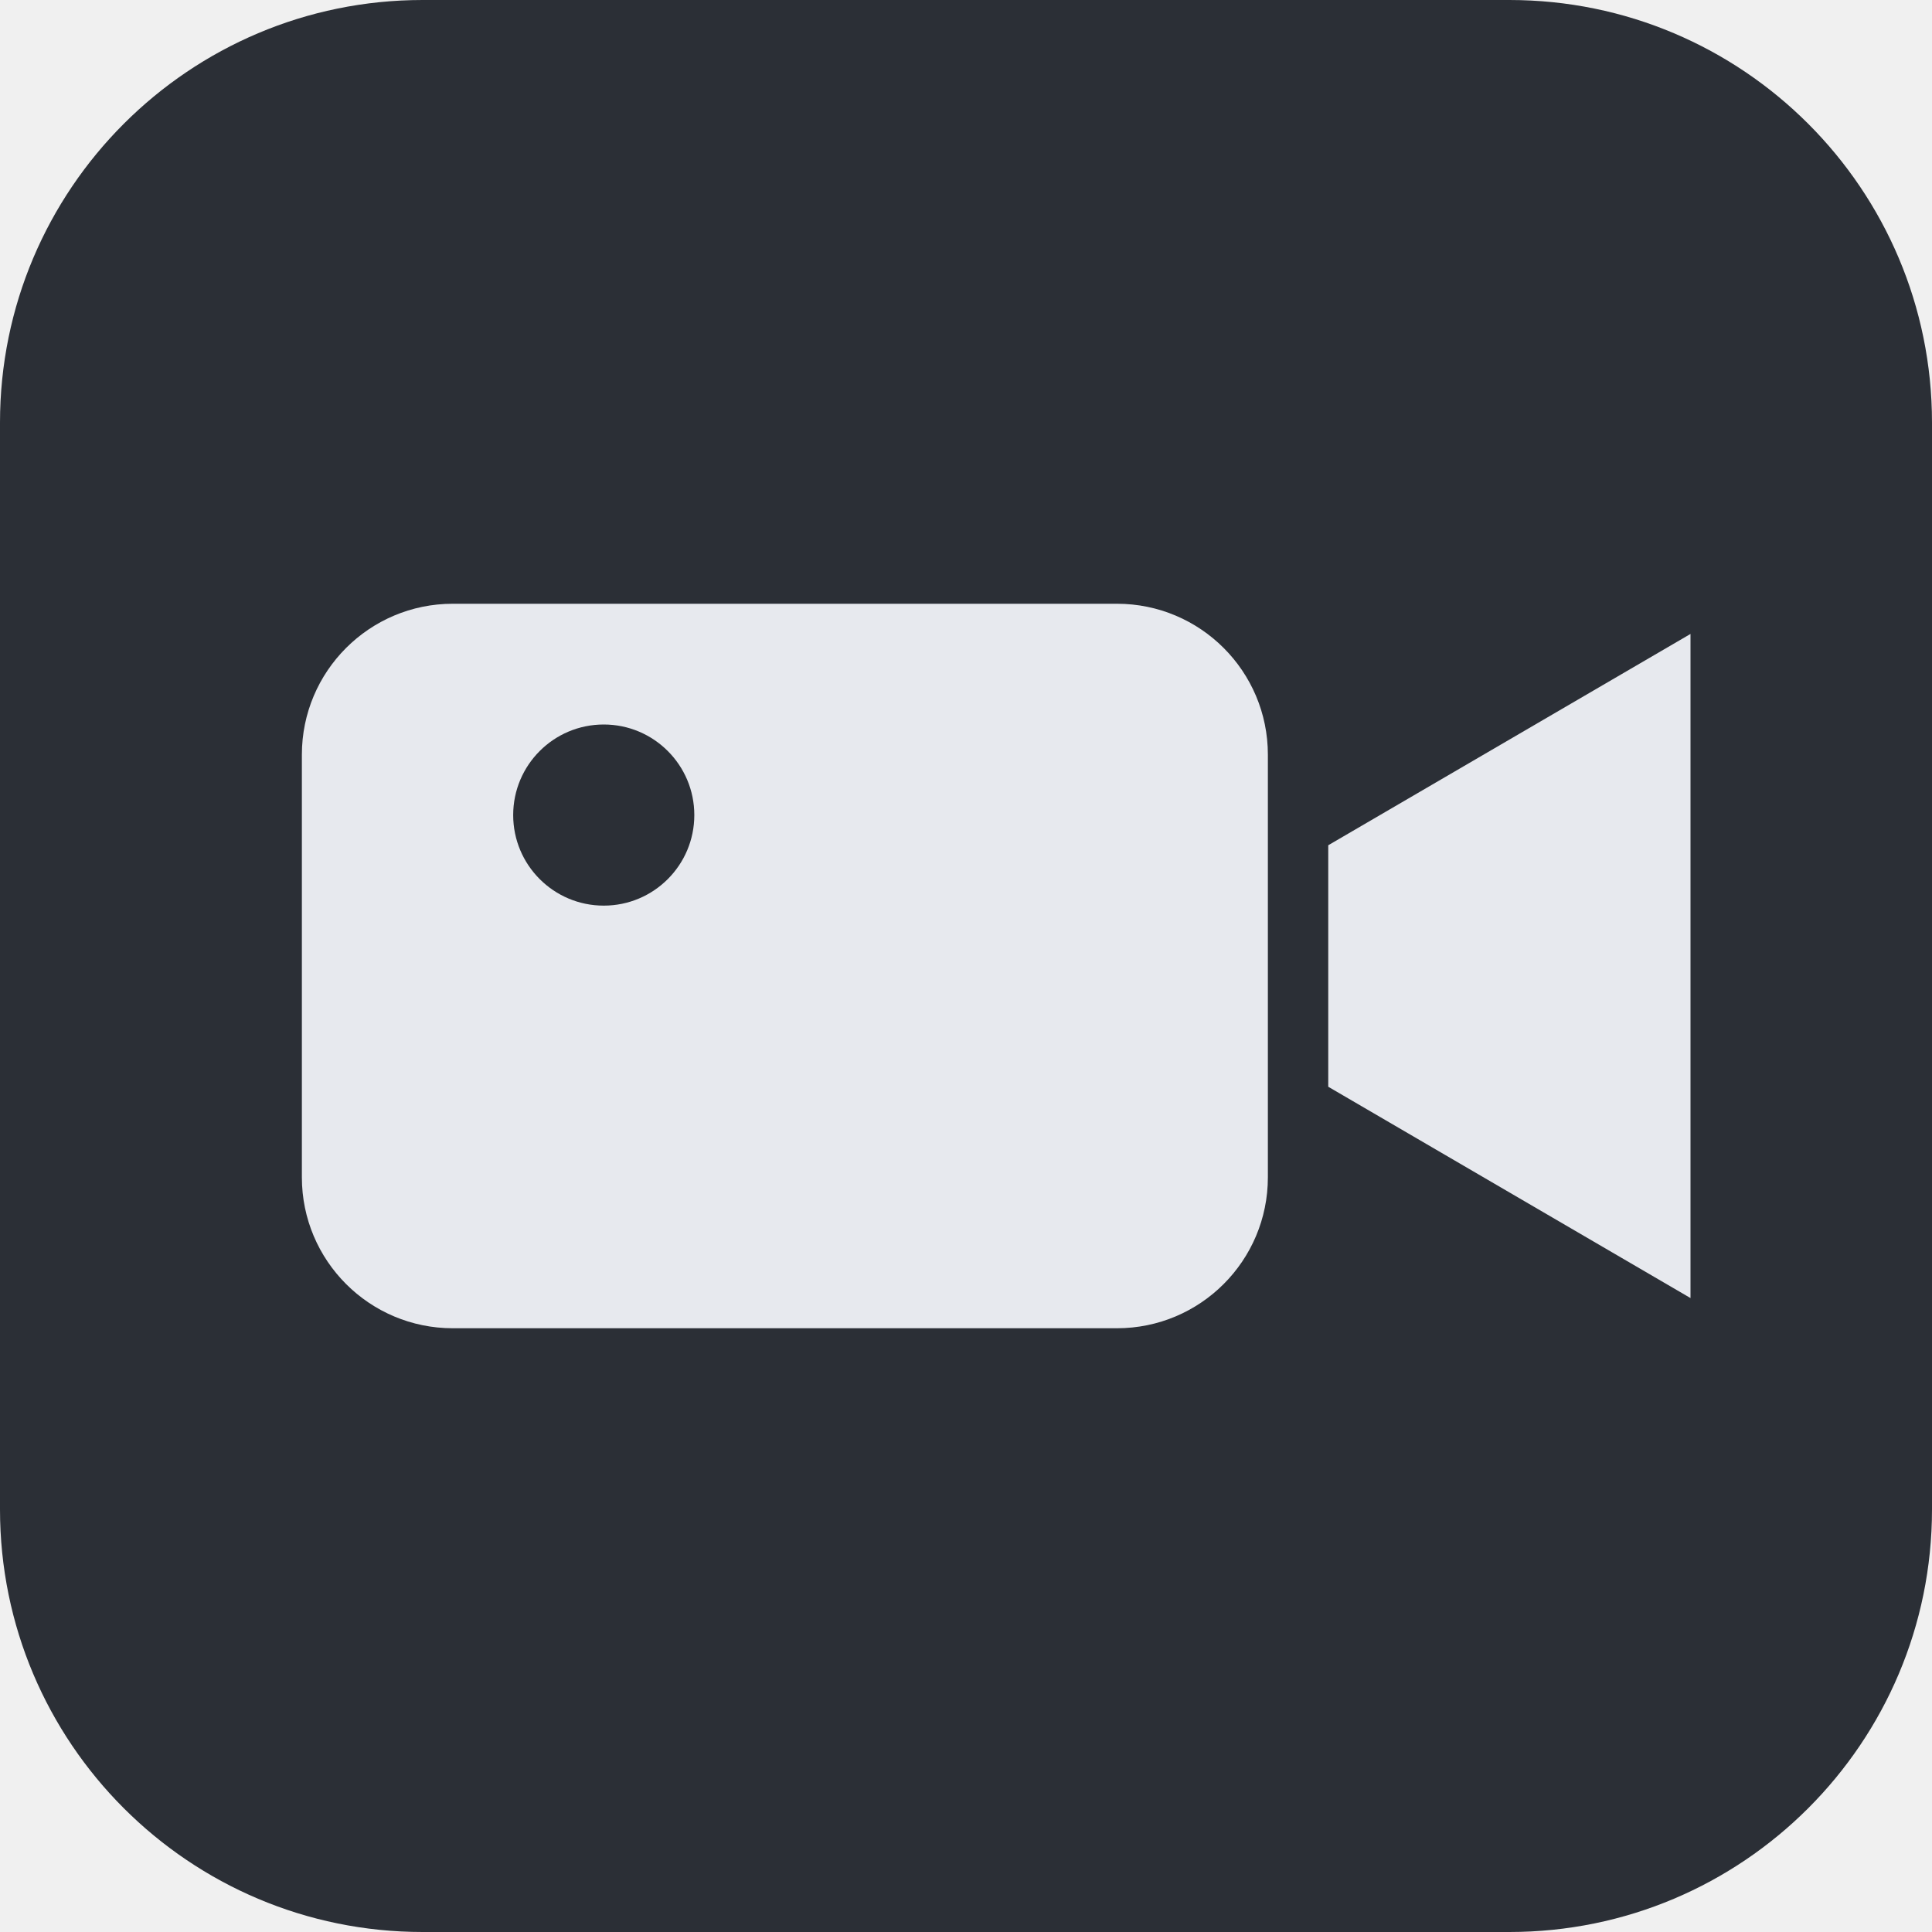
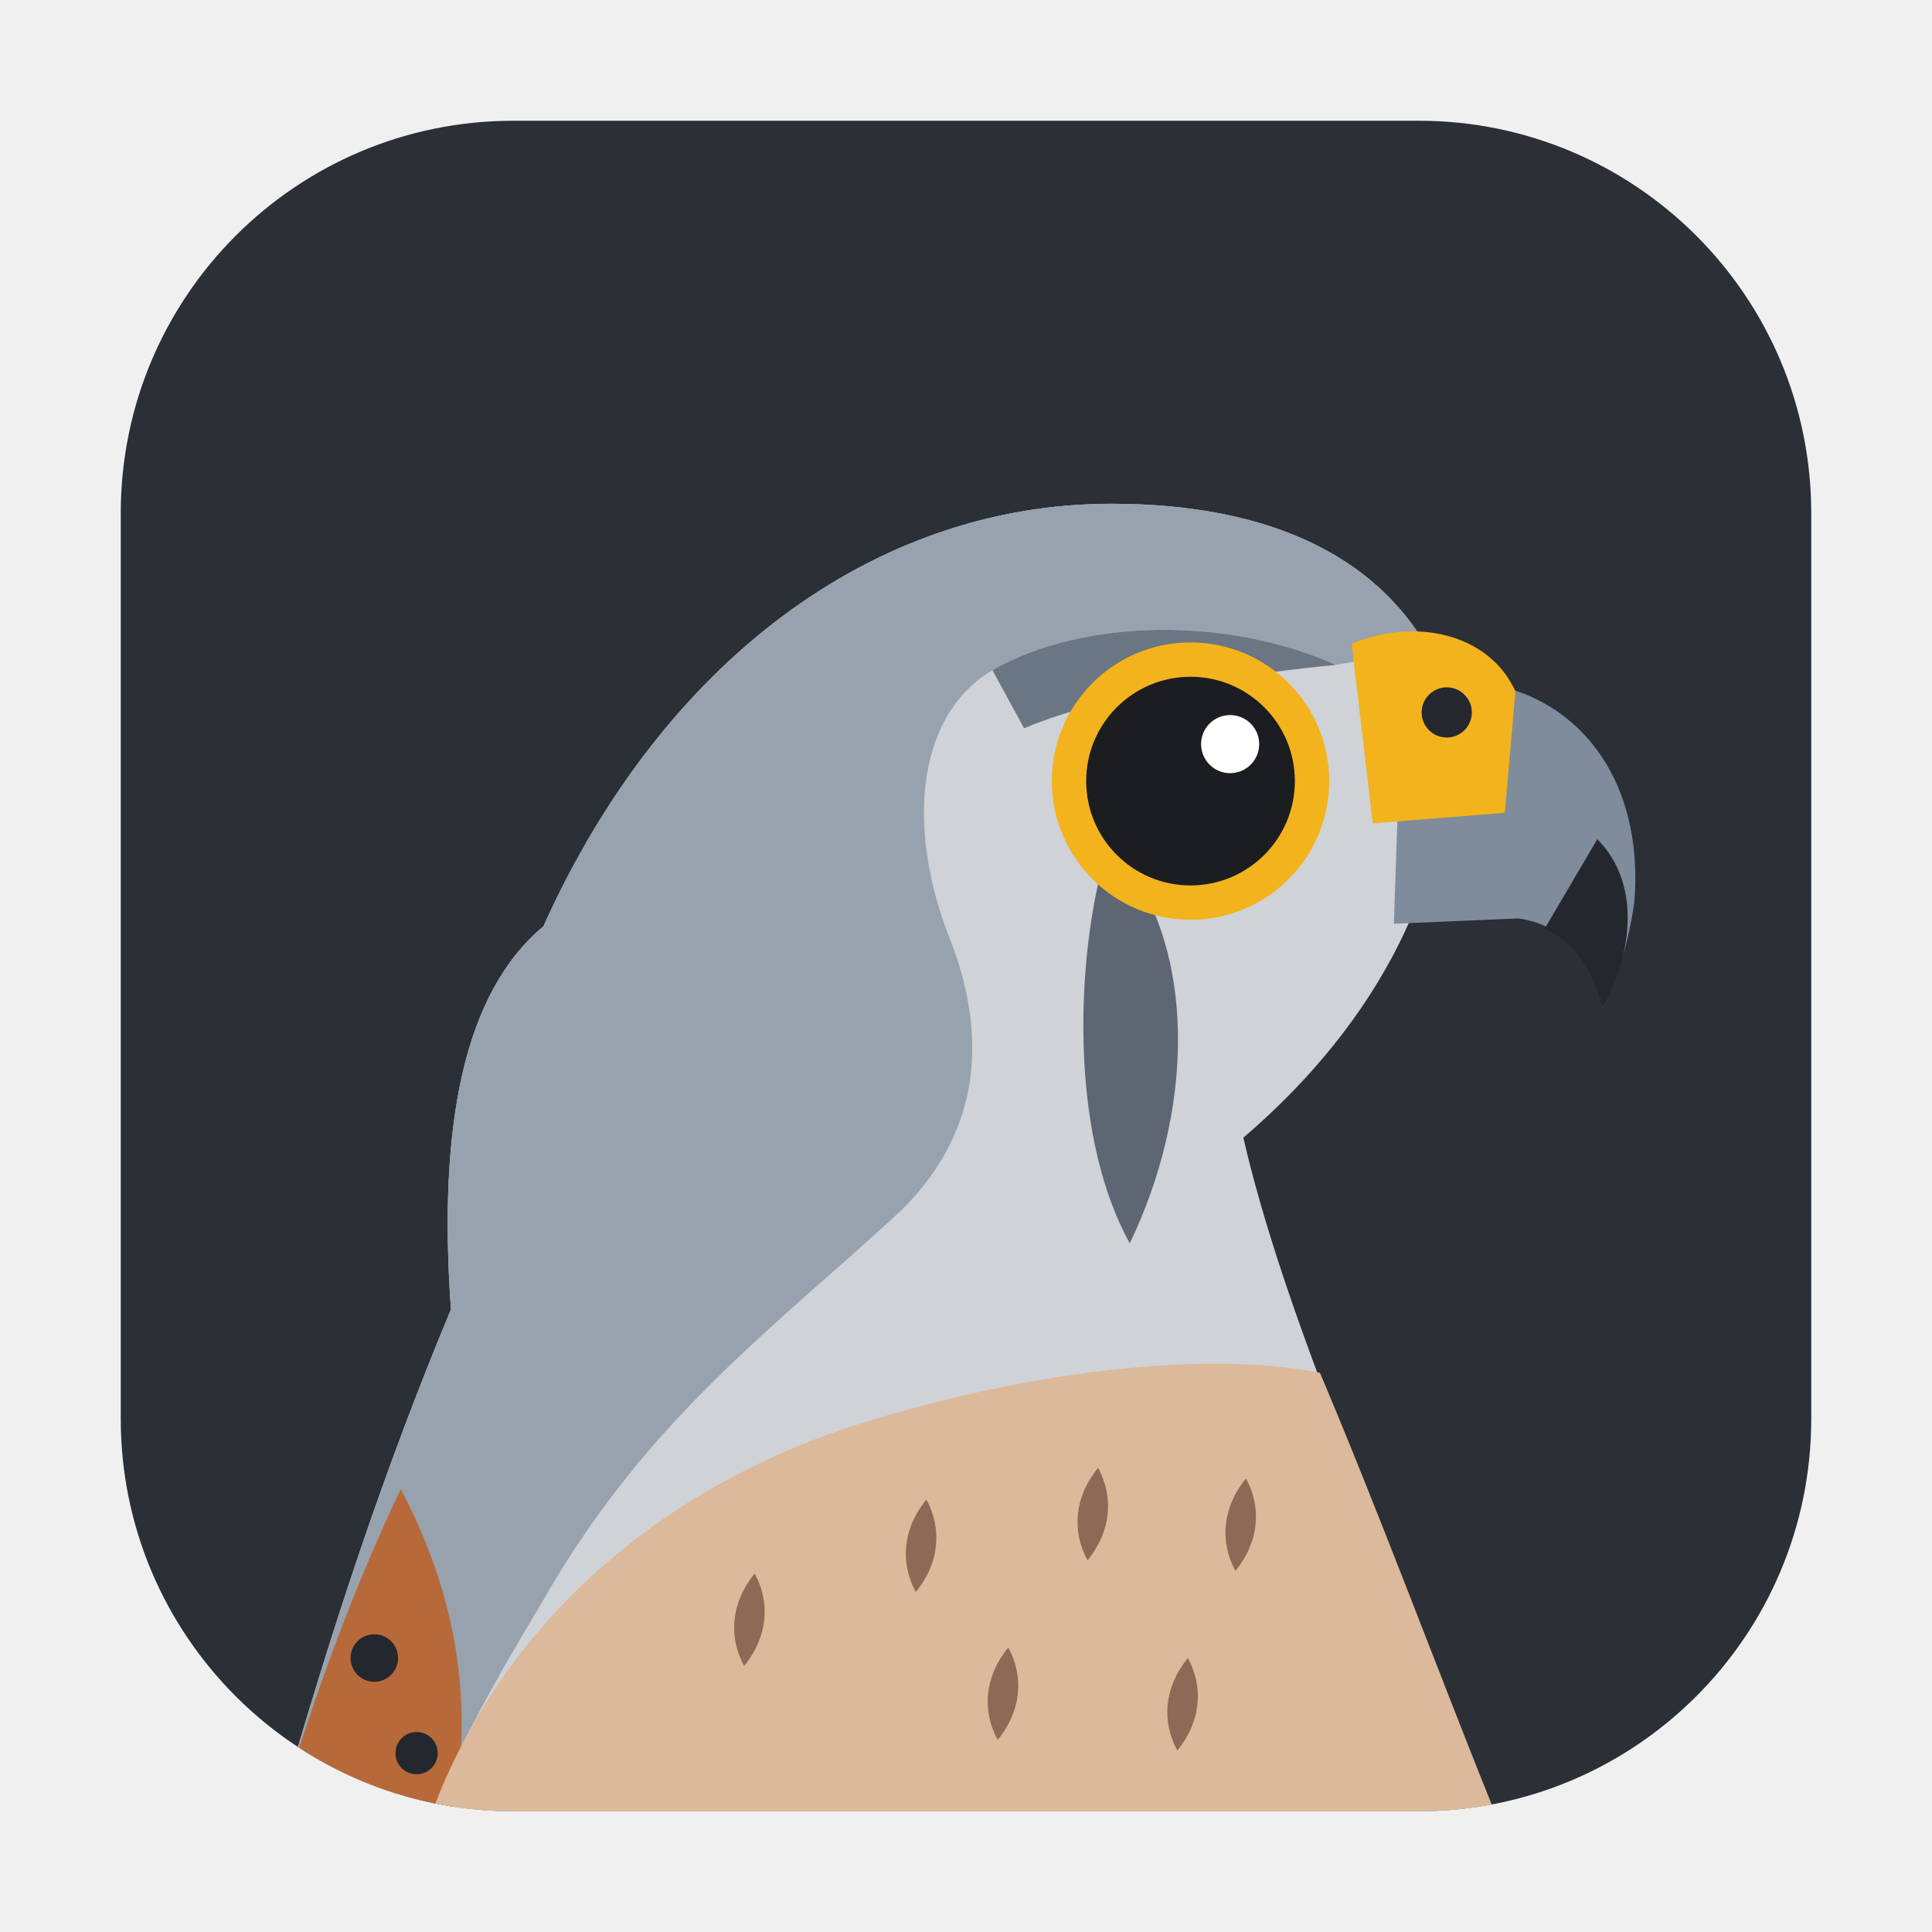
- <svg xmlns="http://www.w3.org/2000/svg" viewBox="0 0 64 64">
-   <rect width="64" height="64" rx="14" fill="#2b2f36" />
-   <rect x="10" y="20" width="32" height="24" rx="5" fill="#e7e9ee" />
-   <path d="M44 28 L56 21 V43 L44 36 Z" fill="#e7e9ee" />
-   <circle cx="20" cy="27" r="3" fill="#2b2f36" />
+ <svg xmlns="http://www.w3.org/2000/svg" viewBox="0 0 128 128">
+   <defs>
+     <clipPath id="tile">
+       <rect width="64" height="64" rx="14.86" />
+     </clipPath>
+   </defs>
+   <g transform="translate(8 8) scale(1.75)">
+     <rect width="64" height="64" rx="14.86" fill="#2b2f36" />
+     <g clip-path="url(#tile)">
+       <path fill="#cfd2d6" d="M6 64 C8 57 10 51 12.5 45 C12 38 13 33 16 30.5 C20.5 20.5 28.5 14.5 37.5 14.5 C43.5 14.5 47.5 16.5 49.5 20 L50 26.5 C49 31.5 46 35.5 42.5 38.5 C44 45 47.5 53 52 64 Z" />
+       <path fill="#97a2ae" d="M6 64 C8 57 10 51 12.5 45 C12 38 13 33 16 30.5 C20.5 20.5 28.5 14.5 37.5 14.5 C43.5 14.5 47.5 16.5 49.5 20 L46 20.6 C42 18.8 36.5 18.8 33 20.8 C30 22.6 29.8 27 31.4 31 C32.8 34.6 32.6 38.2 29.6 41.2 C25 45.5 20 49 16 56 C14.2 59 12.8 61.5 11.8 64 Z" />
+       <path fill="#b8693a" d="M6 64 C7.4 59.4 8.8 55.6 10.6 51.8 C12.6 55.6 13.4 59.6 12.6 64 Z" />
+       <circle cx="9.6" cy="58.2" r="0.9" fill="#24282e" />
+       <circle cx="11.2" cy="61.8" r="0.8" fill="#24282e" />
+       <path fill="#dcb99a" d="M11.8 64 C14.4 57 20.4 51.6 28.4 49.2 C35 47.2 41.4 46.6 45.4 47.4 C47.6 52.6 49.6 58 52 64 Z" />
+       <g fill="#8c6a55">
+         <path d="M24 55 c0.6 1.1 0.5 2.4 -0.4 3.5 c-0.6 -1.1 -0.5 -2.4 0.4 -3.5 Z" />
+         <path d="M30.5 52.2 c0.6 1.1 0.5 2.4 -0.4 3.5 c-0.6 -1.1 -0.5 -2.4 0.4 -3.5 Z" />
+         <path d="M37 51 c0.6 1.1 0.5 2.4 -0.4 3.5 c-0.6 -1.1 -0.5 -2.4 0.4 -3.5 Z" />
+         <path d="M42.6 51.4 c0.6 1.1 0.5 2.4 -0.4 3.5 c-0.6 -1.1 -0.5 -2.4 0.4 -3.5 Z" />
+         <path d="M33.6 57.8 c0.6 1.1 0.5 2.4 -0.4 3.5 c-0.6 -1.1 -0.5 -2.4 0.4 -3.5 Z" />
+         <path d="M40.4 58.2 c0.6 1.1 0.5 2.4 -0.4 3.5 c-0.6 -1.1 -0.5 -2.4 0.4 -3.5 Z" />
+       </g>
+       <path fill="#6b7684" d="M33 20.8 C36.5 18.8 42 18.8 46 20.6 C43 20.9 37.5 21.6 34.2 23 Z" />
+       <path fill="#5d6672" d="M38.4 28.6 C40.6 32 40.6 37.5 38.2 42.5 C36 38.5 36.2 32.5 37 28.9 Z" />
+       <circle cx="40.5" cy="25" r="4.6" fill="#1b1d21" stroke="#f2b31d" stroke-width="1.3" />
+       <circle cx="42" cy="23.6" r="1.1" fill="#ffffff" />
+       <path fill="#7f8c9b" d="M48.5 21.5 C53.5 20.2 57.8 23.6 57.3 29.6 C57.1 31 56.7 32.4 56.1 33.6 C55.7 31.6 54.5 30.4 52.9 30.2 L48.2 30.4 Z" />
+       <path fill="#24282e" d="M55.9 27.2 C57.5 28.8 57.3 31.4 56.1 33.6 C55.7 32 54.9 31 53.9 30.6 Z" />
+       <path fill="#f2b31d" d="M46.6 19.8 C49 18.8 51.8 19.4 52.8 21.6 L52.4 26.2 L47.4 26.6 Z" />
+       <circle cx="50.2" cy="22.4" r="0.95" fill="#24282e" />
+     </g>
+   </g>
</svg>
